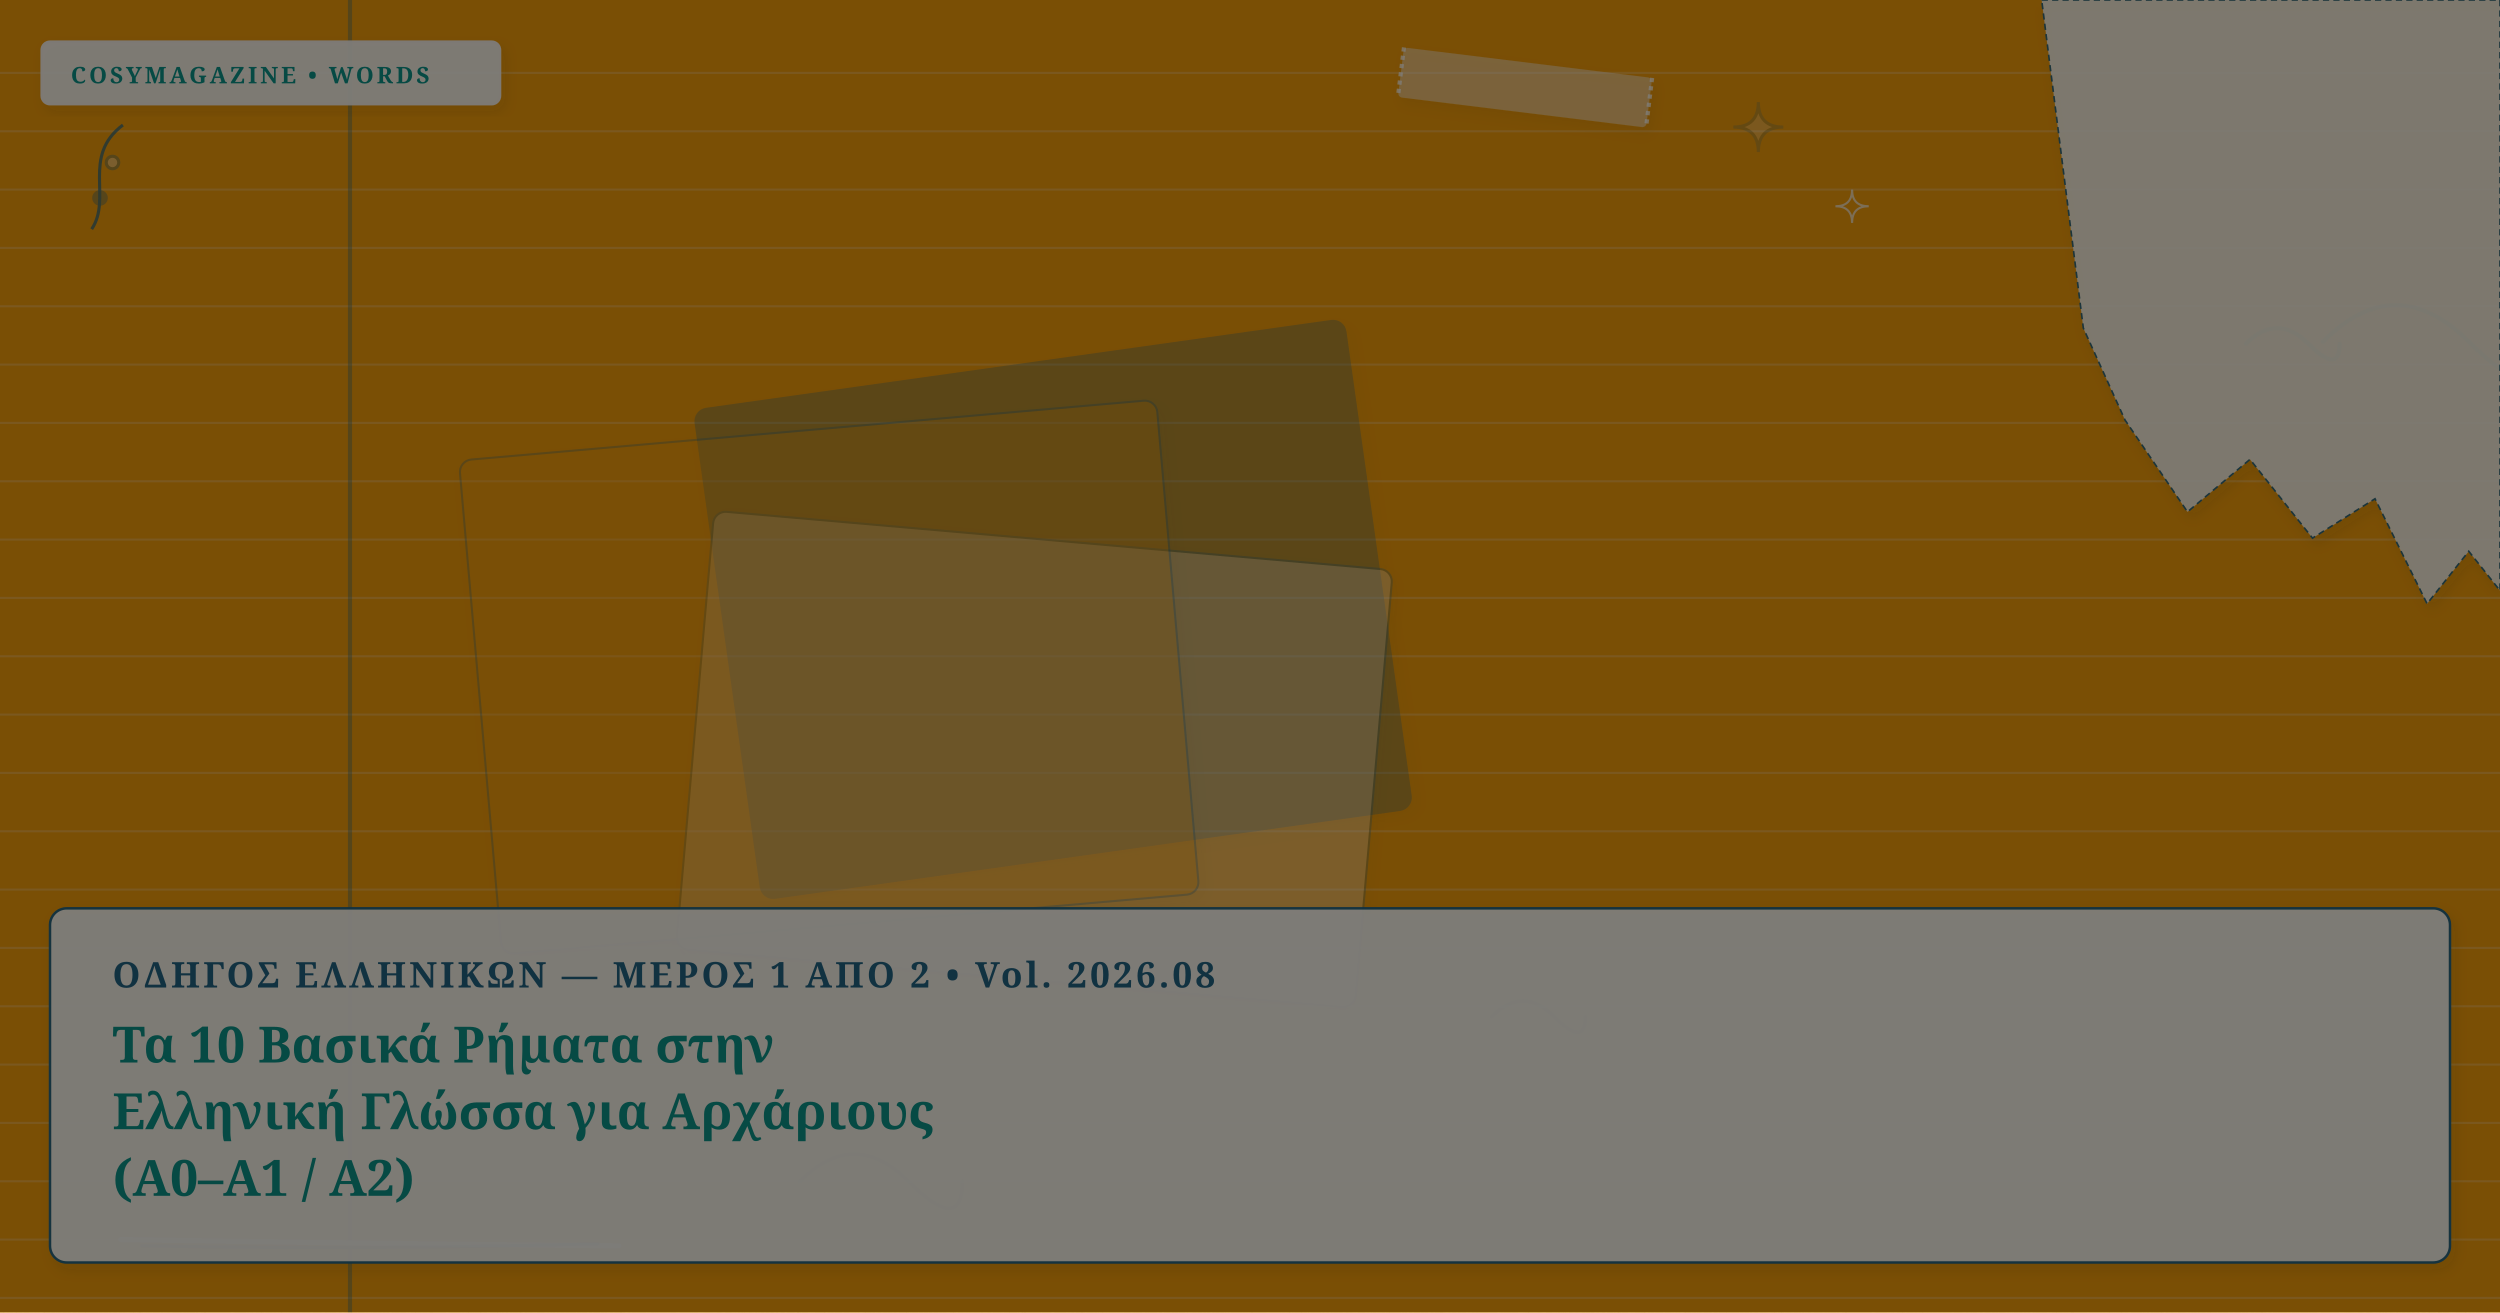
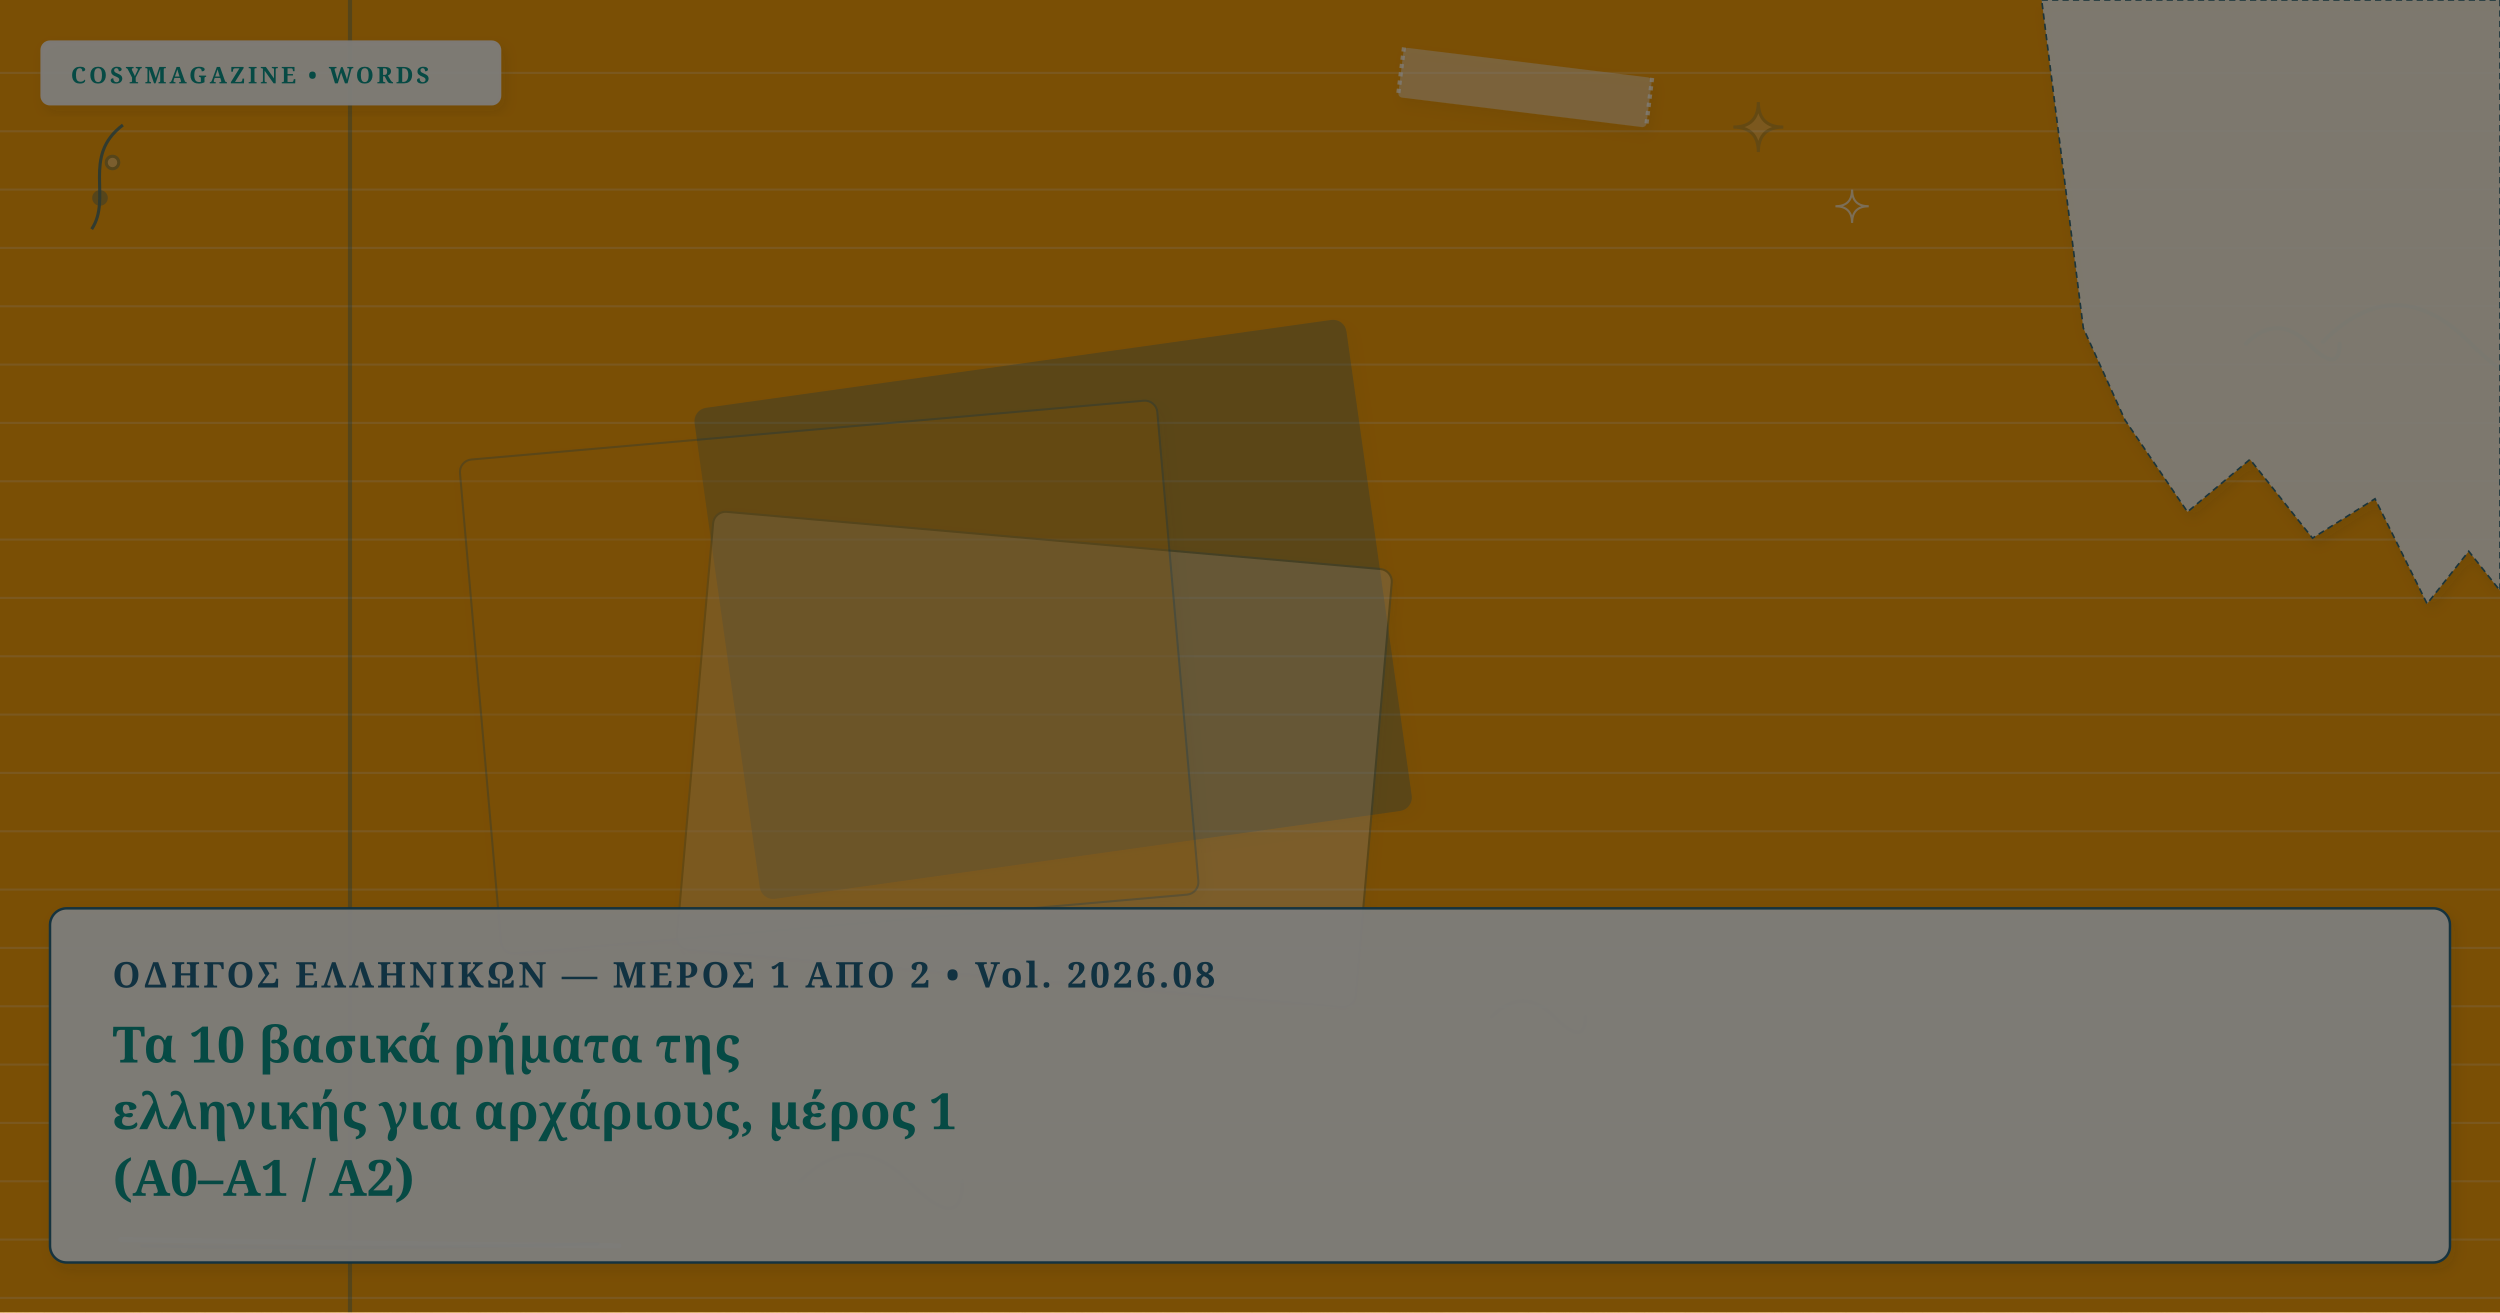
<svg xmlns="http://www.w3.org/2000/svg" viewBox="0 0 1200 630" width="100%" height="100%" preserveAspectRatio="xMidYMid slice" class="cosy-cover-art" data-motif="notebook-handwritten" data-seed="top-10-verbs-el" data-lang="el">
  <defs>
    <filter id="soft-shadow" x="-20%" y="-20%" width="140%" height="140%">
      <feDropShadow dx="2" dy="3" stdDeviation="3" flood-color="#3C281E" flood-opacity="0.10" />
    </filter>
    <filter id="paper-grain" x="0%" y="0%" width="100%" height="100%">
      <feTurbulence type="fractalNoise" baseFrequency="0.65" numOctaves="3" result="noise" />
      <feColorMatrix type="saturate" values="0" />
      <feComponentTransfer>
        <feFuncA type="linear" slope="0.05" />
      </feComponentTransfer>
      <feBlend mode="multiply" in="SourceGraphic" result="blend" />
    </filter>
  </defs>
  <style>
        @media (prefers-reduced-motion: reduce) {
          .cosy-cover-art * { animation: none !important; transition: none !important; }
        }
      </style>
  <rect width="1200" height="630" fill="#f59e0b" />
  <line x1="0" y1="35" x2="1200" y2="35" stroke="#faf7f2" stroke-width="1" opacity="0.22" />
  <line x1="0" y1="63" x2="1200" y2="63" stroke="#faf7f2" stroke-width="1" opacity="0.22" />
  <line x1="0" y1="91" x2="1200" y2="91" stroke="#faf7f2" stroke-width="1" opacity="0.22" />
  <line x1="0" y1="119" x2="1200" y2="119" stroke="#faf7f2" stroke-width="1" opacity="0.22" />
  <line x1="0" y1="147" x2="1200" y2="147" stroke="#faf7f2" stroke-width="1" opacity="0.22" />
  <line x1="0" y1="175" x2="1200" y2="175" stroke="#faf7f2" stroke-width="1" opacity="0.22" />
  <line x1="0" y1="203" x2="1200" y2="203" stroke="#faf7f2" stroke-width="1" opacity="0.22" />
  <line x1="0" y1="231" x2="1200" y2="231" stroke="#faf7f2" stroke-width="1" opacity="0.22" />
  <line x1="0" y1="259" x2="1200" y2="259" stroke="#faf7f2" stroke-width="1" opacity="0.22" />
  <line x1="0" y1="287" x2="1200" y2="287" stroke="#faf7f2" stroke-width="1" opacity="0.22" />
  <line x1="0" y1="315" x2="1200" y2="315" stroke="#faf7f2" stroke-width="1" opacity="0.22" />
  <line x1="0" y1="343" x2="1200" y2="343" stroke="#faf7f2" stroke-width="1" opacity="0.22" />
  <line x1="0" y1="371" x2="1200" y2="371" stroke="#faf7f2" stroke-width="1" opacity="0.22" />
  <line x1="0" y1="399" x2="1200" y2="399" stroke="#faf7f2" stroke-width="1" opacity="0.22" />
  <line x1="0" y1="427" x2="1200" y2="427" stroke="#faf7f2" stroke-width="1" opacity="0.22" />
  <line x1="0" y1="455" x2="1200" y2="455" stroke="#faf7f2" stroke-width="1" opacity="0.22" />
  <line x1="0" y1="483" x2="1200" y2="483" stroke="#faf7f2" stroke-width="1" opacity="0.22" />
  <line x1="0" y1="511" x2="1200" y2="511" stroke="#faf7f2" stroke-width="1" opacity="0.22" />
  <line x1="0" y1="539" x2="1200" y2="539" stroke="#faf7f2" stroke-width="1" opacity="0.22" />
  <line x1="0" y1="567" x2="1200" y2="567" stroke="#faf7f2" stroke-width="1" opacity="0.22" />
  <line x1="0" y1="595" x2="1200" y2="595" stroke="#faf7f2" stroke-width="1" opacity="0.22" />
  <line x1="0" y1="623" x2="1200" y2="623" stroke="#faf7f2" stroke-width="1" opacity="0.22" />
  <line x1="168" y1="0" x2="168" y2="630" stroke="#236583" stroke-width="2" opacity="0.35" />
  <path d="M 716 488 Q 731 473 746 488 T 761 488" fill="none" stroke="#0d9488" stroke-width="2" stroke-linecap="round" opacity="0.25" />
  <path d="M 1115 164 Q 1150 129 1185 164 T 1220 164" fill="none" stroke="#0d9488" stroke-width="2" stroke-linecap="round" opacity="0.25" />
  <path d="M 384 567 Q 410 541 436 567 T 462 567" fill="none" stroke="#0d9488" stroke-width="2" stroke-linecap="round" opacity="0.25" />
  <path d="M 1078 165 Q 1093 150 1108 165 T 1123 165" fill="none" stroke="#0d9488" stroke-width="2" stroke-linecap="round" opacity="0.25" />
  <g transform="rotate(-8 505.5 292.5)">
    <rect x="348" y="174" width="315" height="237" rx="6" fill="#236583" opacity="0.3" stroke="#236583" stroke-width="1" filter="url(#soft-shadow)" />
  </g>
  <g transform="rotate(5 496.5 364.5)">
    <rect x="333" y="259" width="327" height="211" rx="6" fill="#FFFFFF" opacity="0.3" stroke="#236583" stroke-width="1" filter="url(#soft-shadow)" />
  </g>
  <g transform="rotate(-5 398 325)">
    <rect x="230" y="206" width="336" height="238" rx="6" fill="#f59e0b" opacity="0.3" stroke="#236583" stroke-width="1" filter="url(#soft-shadow)" />
  </g>
  <g class="cover-torn-paper" filter="url(#soft-shadow)">
    <polygon points="980,0 1200,0 1200,283.5 1185,264.6 1165,289.8 1140,239.4 1110,258.3 1080,220.5 1050,245.7 1020,201.6 1000,157.5 980,0" fill="#FCF9F2" opacity="0.9" stroke="#236583" stroke-width="0.8" stroke-dasharray="3 2" />
  </g>
  <g transform="rotate(7 732 42)" filter="url(#soft-shadow)">
    <rect x="672" y="30" width="120" height="24" rx="2" fill="#faf7f2" opacity="0.45" />
    <line x1="672" y1="30" x2="672" y2="54" stroke="#FFFFFF" stroke-width="2" stroke-dasharray="2 2" opacity="0.7" />
    <line x1="792" y1="30" x2="792" y2="54" stroke="#FFFFFF" stroke-width="2" stroke-dasharray="2 2" opacity="0.7" />
  </g>
  <g class="cover-tiny-doodles" stroke="#236583" stroke-width="1.5" fill="none" opacity="0.7">
    <path d="M 844 49 Q 844 61 856 61 Q 844 61 844 73 Q 844 61 832 61 Q 844 61 844 49 Z" fill="#faf7f2" opacity="0.3" />
    <path d="M 889 91 Q 889 99 897 99 Q 889 99 889 107 Q 889 99 881 99 Q 889 99 889 91 Z" stroke="#faf7f2" stroke-width="1" />
    <path d="M 44 110 C 54 95, 39 75, 59 60" />
    <circle cx="48" cy="95" r="3" fill="#236583" opacity="0.5" />
    <circle cx="54" cy="78" r="3" fill="#faf7f2" opacity="0.5" />
  </g>
  <g class="cover-sketchy-underline">
    <path d="M 58 595 Q 178 597 297 598" stroke="#faf7f2" stroke-width="2.5" stroke-linecap="round" fill="none" opacity="0.75" />
    <path d="M 68 598 Q 178 600 287 597" stroke="#236583" stroke-width="1.5" stroke-linecap="round" fill="none" opacity="0.5" />
  </g>
  <g class="cover-masthead-label" filter="url(#soft-shadow)">
    <rect x="20" y="20" width="220" height="30" rx="4" fill="#FCF9F2" opacity="0.95" stroke="#faf7f2" stroke-width="1.2" />
    <text x="34" y="40" fill="#0d9488" font-family="Fraunces, 'Lora', Georgia, serif" font-size="11" font-weight="bold" letter-spacing="1.4">COSYMAGAZINE • WORDS</text>
  </g>
  <g class="cover-text-overlay" filter="url(#soft-shadow)">
    <rect class="cover-overlay-box" x="24" y="436" width="1152" height="170" rx="8" fill="#FCF9F2" opacity="0.96" stroke="#236583" stroke-width="1.2" />
    <text x="54" y="474" fill="#236583" font-family="Fraunces, 'Lora', Georgia, serif" font-size="17" font-weight="bold" letter-spacing="1.5">ΟΔΗΓΟΣ ΕΛΛΗΝΙΚΩΝ — ΜΕΡΟΣ 1 ΑΠΟ 2 • Vol. 2026.08</text>
-     <text x="54" y="510" fill="#0d9488" font-family="Fraunces, 'Lora', Georgia, serif" font-size="24" font-weight="bold">Τα 10 Βασικά Ρήματα στην</text>
-     <text x="54" y="542" fill="#0d9488" font-family="Fraunces, 'Lora', Georgia, serif" font-size="24" font-weight="bold">Ελληνική Γλώσσα για Αρχάριους</text>
+     <text x="54" y="510" fill="#0d9488" font-family="Fraunces, 'Lora', Georgia, serif" font-size="24" font-weight="bold">Τα 10 βασικά ρήματα της</text>
+     <text x="54" y="542" fill="#0d9488" font-family="Fraunces, 'Lora', Georgia, serif" font-size="24" font-weight="bold">ελληνικής για αρχάριους, μέρος 1</text>
    <text x="54" y="574" fill="#0d9488" font-family="Fraunces, 'Lora', Georgia, serif" font-size="24" font-weight="bold">(A0–A1 / A2)</text>
  </g>
  <rect width="1200" height="630" filter="url(#paper-grain)" opacity="0.5" pointer-events="none" />
</svg>
